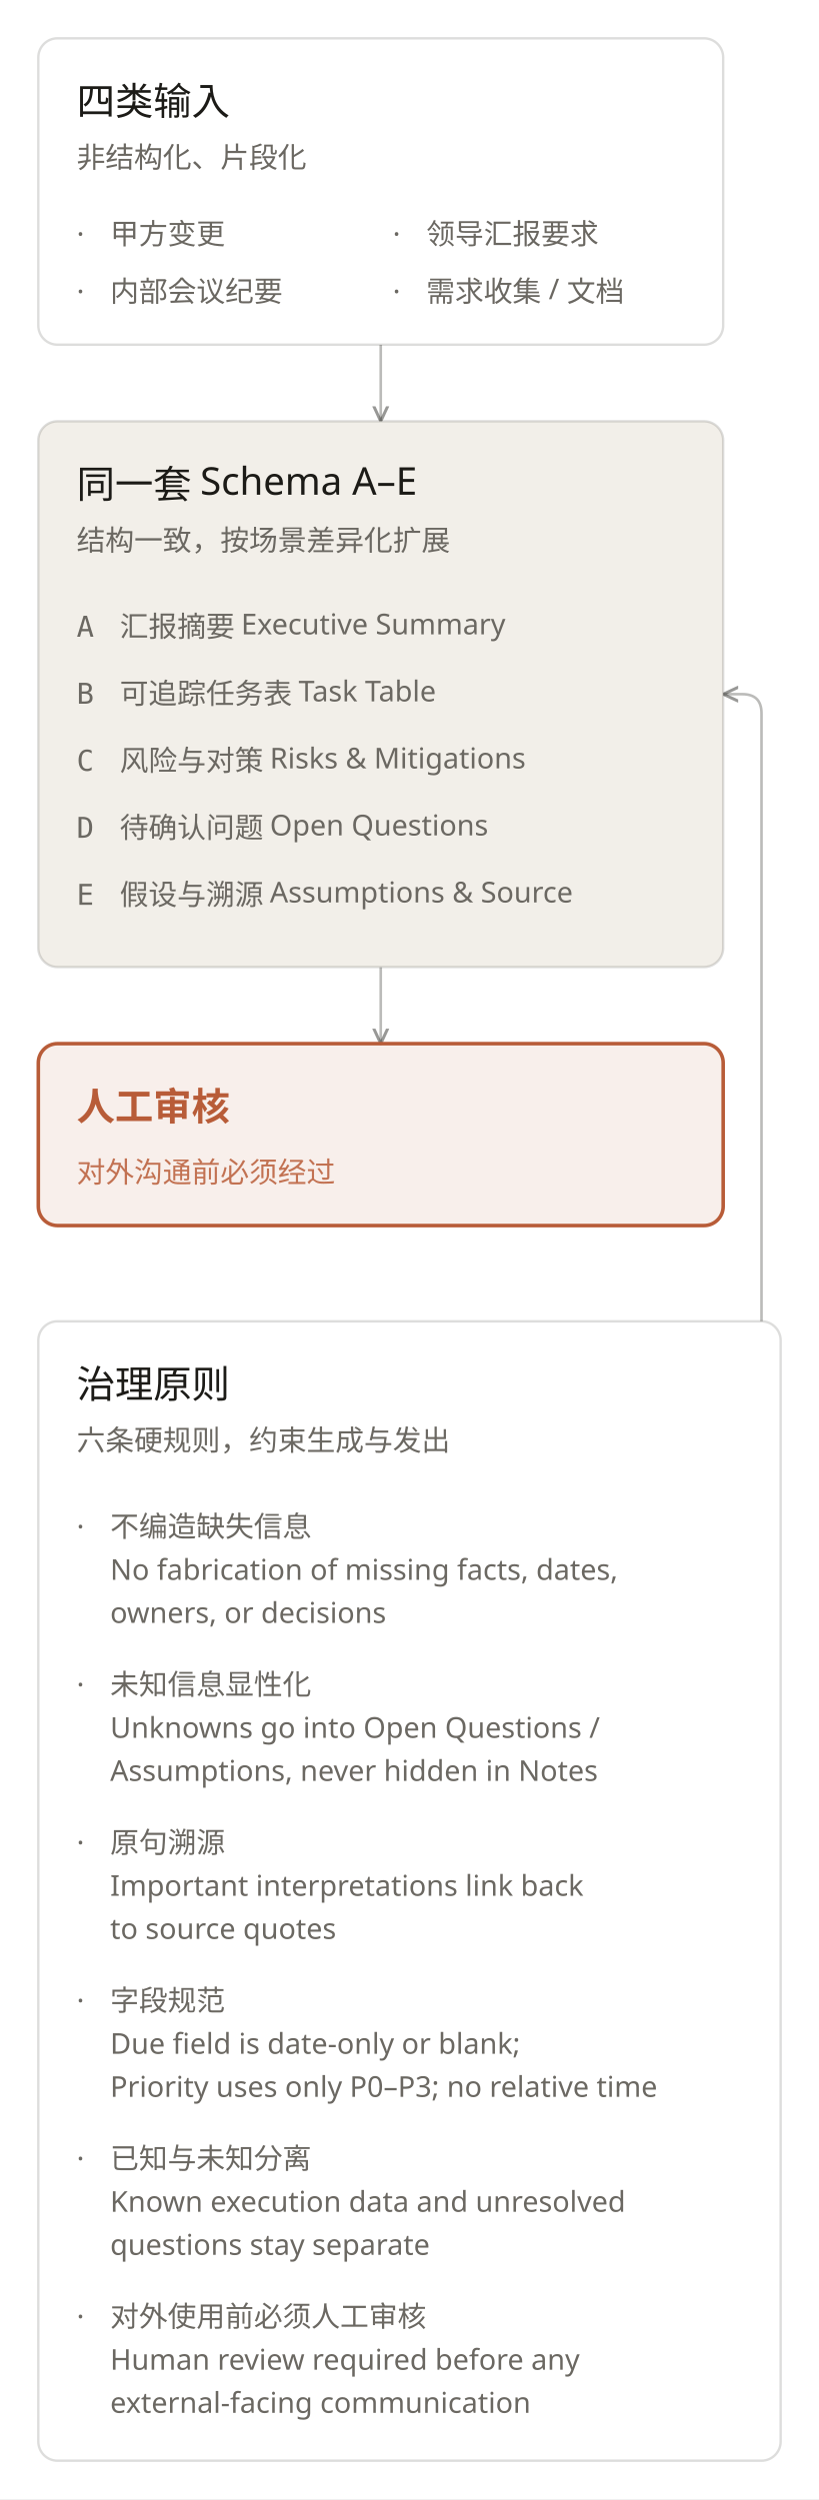
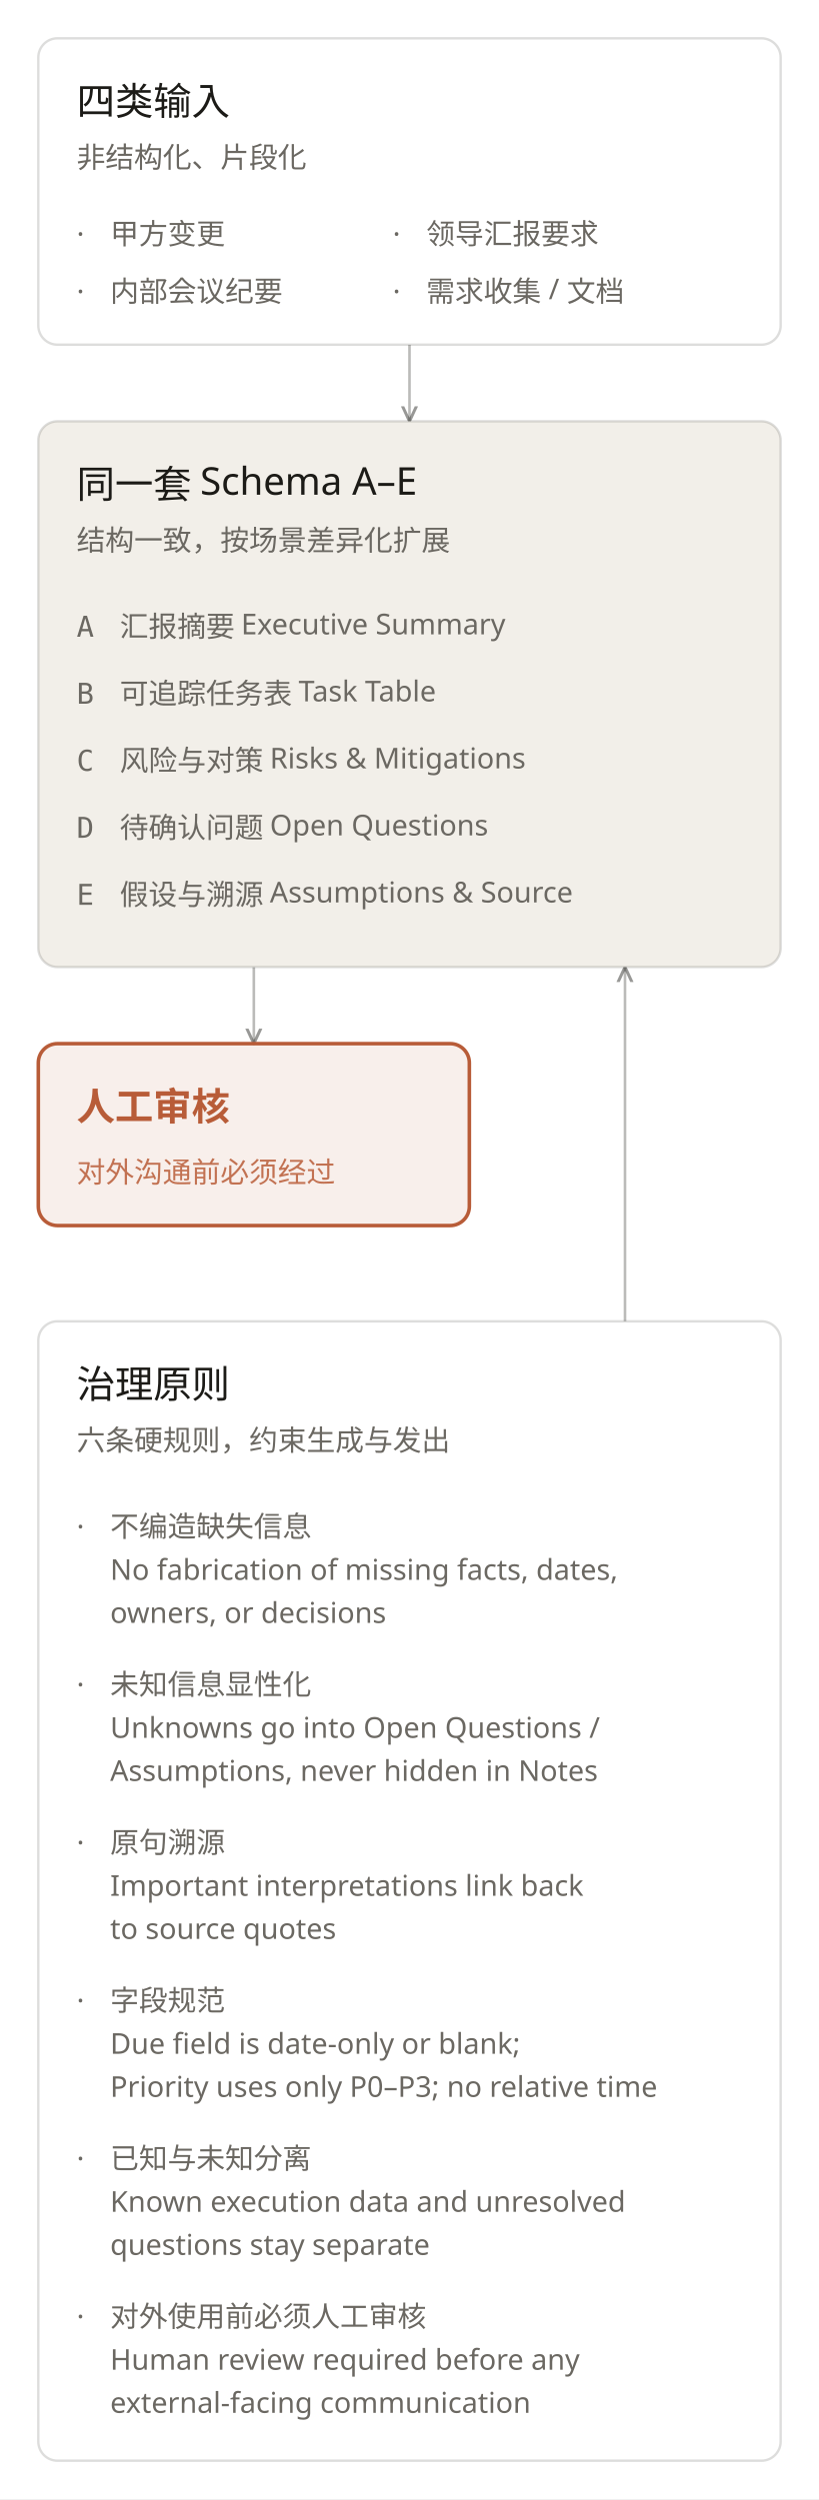
<svg xmlns="http://www.w3.org/2000/svg" viewBox="0 0 342 1044" width="342" height="1044" font-family="Noto Sans SC, PingFang SC, sans-serif">
  <rect x="0" y="0" width="342" height="1044" fill="#FFFFFF" />
  <defs>
    <marker id="arrowM5m" viewBox="0 0 8 8" refX="6.5" refY="4" markerWidth="7" markerHeight="7" orient="auto-start-reverse">
      <path d="M0,1 L6.5,4 L0,7" fill="none" stroke="#1C1B17" stroke-opacity="0.45" stroke-width="1.3" stroke-linecap="round" stroke-linejoin="round" />
    </marker>
  </defs>
  <g stroke="#1C1B17" stroke-opacity="0.3" stroke-width="1.1" fill="none">
-     <path d="M159,144 V176" marker-end="url(#arrowM5m)" />
-     <path d="M159,404 V436" marker-end="url(#arrowM5m)" />
-     <path d="M318,552 V298 Q318,290 310,290 H302" marker-end="url(#arrowM5m)" />
+     <path d="M171,144 V176" marker-end="url(#arrowM5m)" />
+     <path d="M106,404 V436" marker-end="url(#arrowM5m)" />
+     <path d="M261,552 V404" marker-end="url(#arrowM5m)" />
  </g>
-   <rect x="16" y="16" width="286" height="128" rx="8" fill="#FFFFFF" stroke="#1C1B17" stroke-opacity="0.15" />
+   <rect x="16" y="16" width="310" height="128" rx="8" fill="#FFFFFF" stroke="#1C1B17" stroke-opacity="0.15" />
  <text x="32" y="48" font-size="16" fill="#1C1B17">四类输入</text>
  <text x="32" y="70" font-size="12" fill="#6B6862">非结构化、片段化</text>
  <g font-size="12" fill="#6B6862">
    <text x="32" y="102">·</text>
    <text x="46" y="102">甲方变更</text>
    <text x="164" y="102">·</text>
    <text x="178" y="102">领导汇报要求</text>
    <text x="32" y="126">·</text>
    <text x="46" y="126">内部会议纪要</text>
    <text x="164" y="126">·</text>
    <text x="178" y="126">需求收集 / 文档</text>
  </g>
-   <rect x="16" y="176" width="286" height="228" rx="8" fill="#F2EFE9" stroke="#1C1B17" stroke-opacity="0.15" />
+   <rect x="16" y="176" width="310" height="228" rx="8" fill="#F2EFE9" stroke="#1C1B17" stroke-opacity="0.15" />
  <text x="32" y="208" font-size="16" fill="#1C1B17">同一套 Schema A–E</text>
  <text x="32" y="230" font-size="12" fill="#6B6862">结构一致，按场景差异化扩展</text>
  <g font-size="12" fill="#6B6862">
    <text x="32" y="266" font-family="Geist Mono, ui-monospace, monospace">A</text>
    <text x="50" y="266">汇报摘要 Executive Summary</text>
    <text x="32" y="294" font-family="Geist Mono, ui-monospace, monospace">B</text>
    <text x="50" y="294">可追踪任务表 Task Table</text>
    <text x="32" y="322" font-family="Geist Mono, ui-monospace, monospace">C</text>
    <text x="50" y="322">风险与对策 Risks &amp; Mitigations</text>
    <text x="32" y="350" font-family="Geist Mono, ui-monospace, monospace">D</text>
    <text x="50" y="350">待确认问题 Open Questions</text>
    <text x="32" y="378" font-family="Geist Mono, ui-monospace, monospace">E</text>
    <text x="50" y="378">假设与溯源 Assumptions &amp; Source</text>
  </g>
-   <rect x="16" y="436" width="286" height="76" rx="8" fill="#B85C38" fill-opacity="0.1" stroke="#B85C38" stroke-width="1.5" />
+   <rect x="16" y="436" width="180" height="76" rx="8" fill="#B85C38" fill-opacity="0.1" stroke="#B85C38" stroke-width="1.5" />
  <text x="32" y="468" font-size="16" font-weight="700" fill="#B85C38">人工审核</text>
  <text x="32" y="494" font-size="12" fill="#B85C38" fill-opacity="0.85">对外沟通前必须经过</text>
  <rect x="16" y="552" width="310" height="476" rx="8" fill="#FFFFFF" stroke="#1C1B17" stroke-opacity="0.15" />
  <text x="32" y="584" font-size="16" fill="#1C1B17">治理原则</text>
  <text x="32" y="606" font-size="12" fill="#6B6862">六条硬规则，约束生成与发出</text>
  <g font-size="12" fill="#6B6862">
    <text x="32" y="642">·</text>
    <text x="46" y="642">不编造缺失信息</text>
    <text x="46" y="660">No fabrication of missing facts, dates,</text>
    <text x="46" y="678">owners, or decisions</text>
    <text x="32" y="708">·</text>
    <text x="46" y="708">未知信息显性化</text>
    <text x="46" y="726">Unknowns go into Open Questions /</text>
    <text x="46" y="744">Assumptions, never hidden in Notes</text>
    <text x="32" y="774">·</text>
    <text x="46" y="774">原句溯源</text>
    <text x="46" y="792">Important interpretations link back</text>
    <text x="46" y="810">to source quotes</text>
    <text x="32" y="840">·</text>
    <text x="46" y="840">字段规范</text>
    <text x="46" y="858">Due field is date-only or blank;</text>
    <text x="46" y="876">Priority uses only P0–P3; no relative time</text>
    <text x="32" y="906">·</text>
    <text x="46" y="906">已知与未知分离</text>
    <text x="46" y="924">Known execution data and unresolved</text>
    <text x="46" y="942">questions stay separate</text>
    <text x="32" y="972">·</text>
    <text x="46" y="972">对外使用前必须人工审核</text>
    <text x="46" y="990">Human review required before any</text>
    <text x="46" y="1008">external-facing communication</text>
  </g>
</svg>
